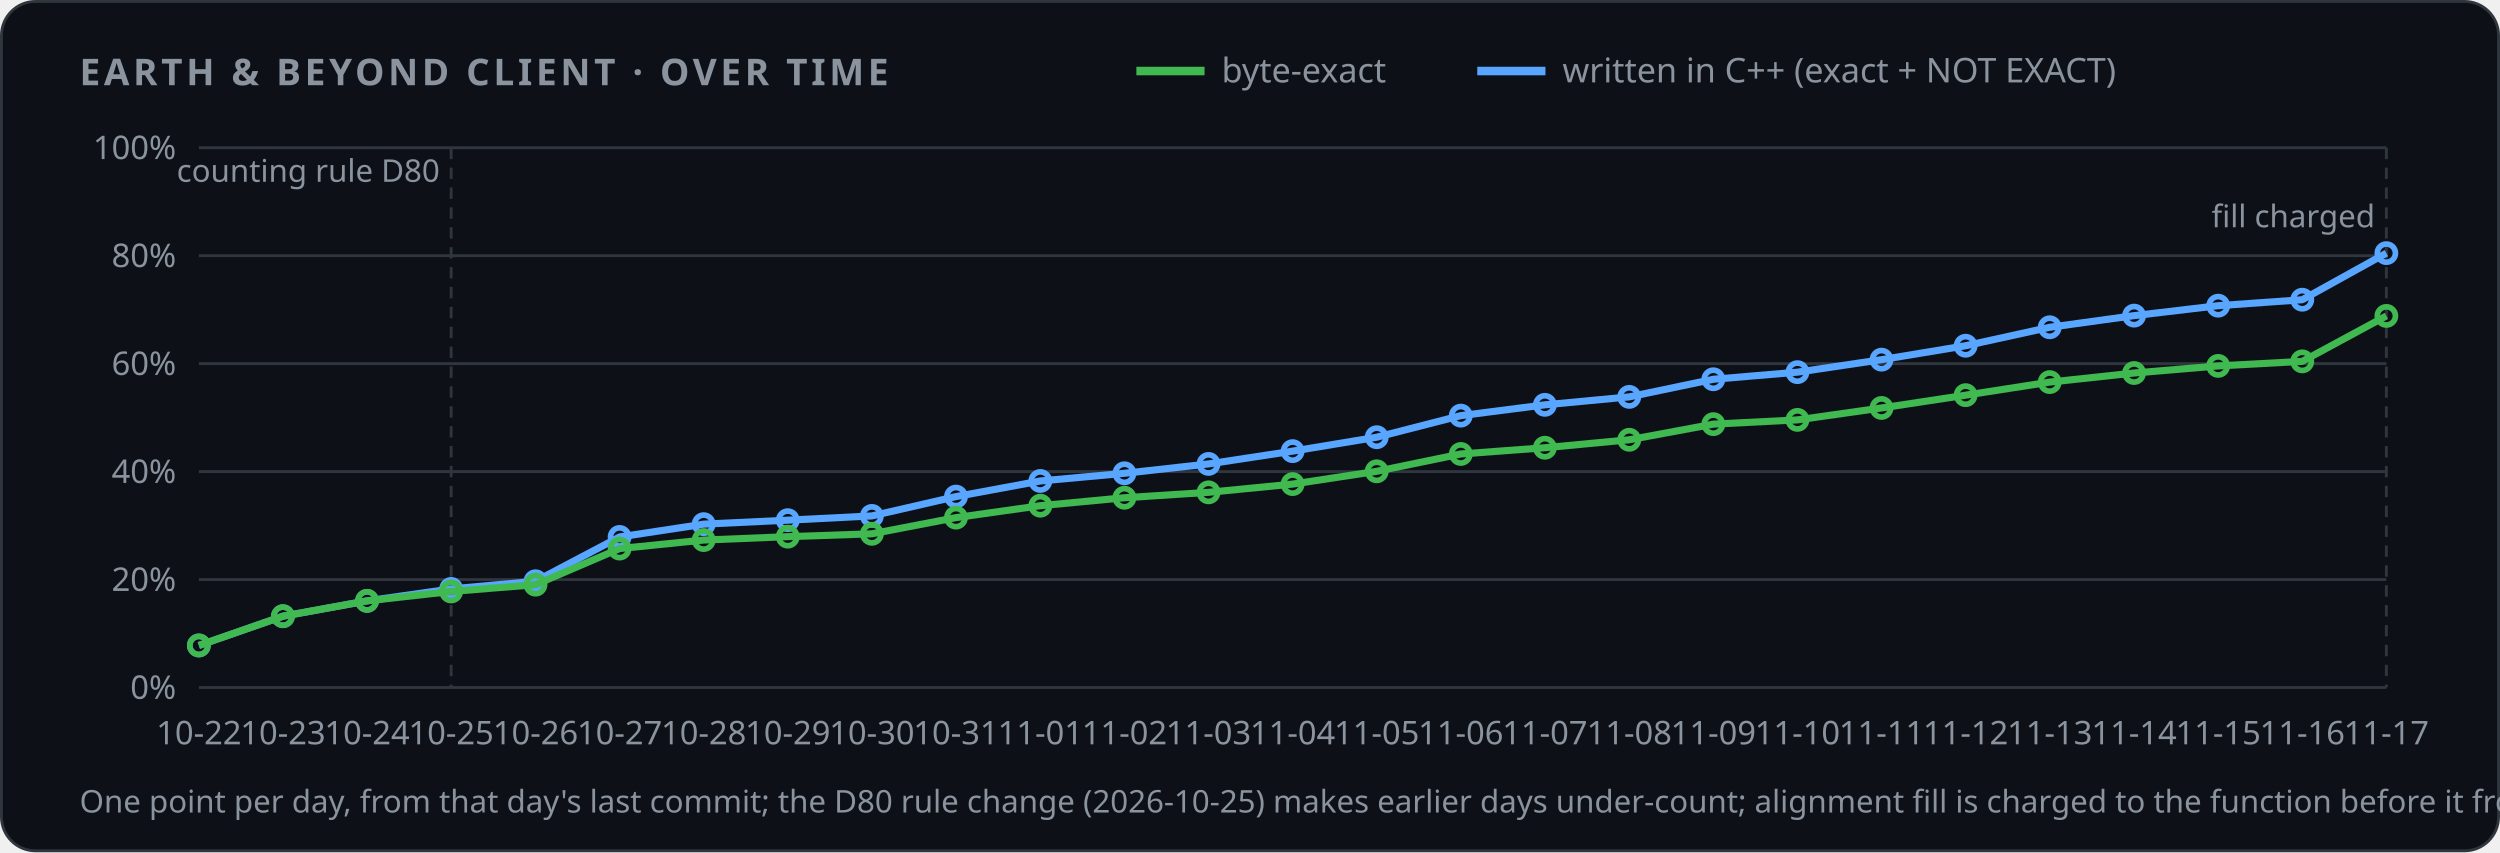
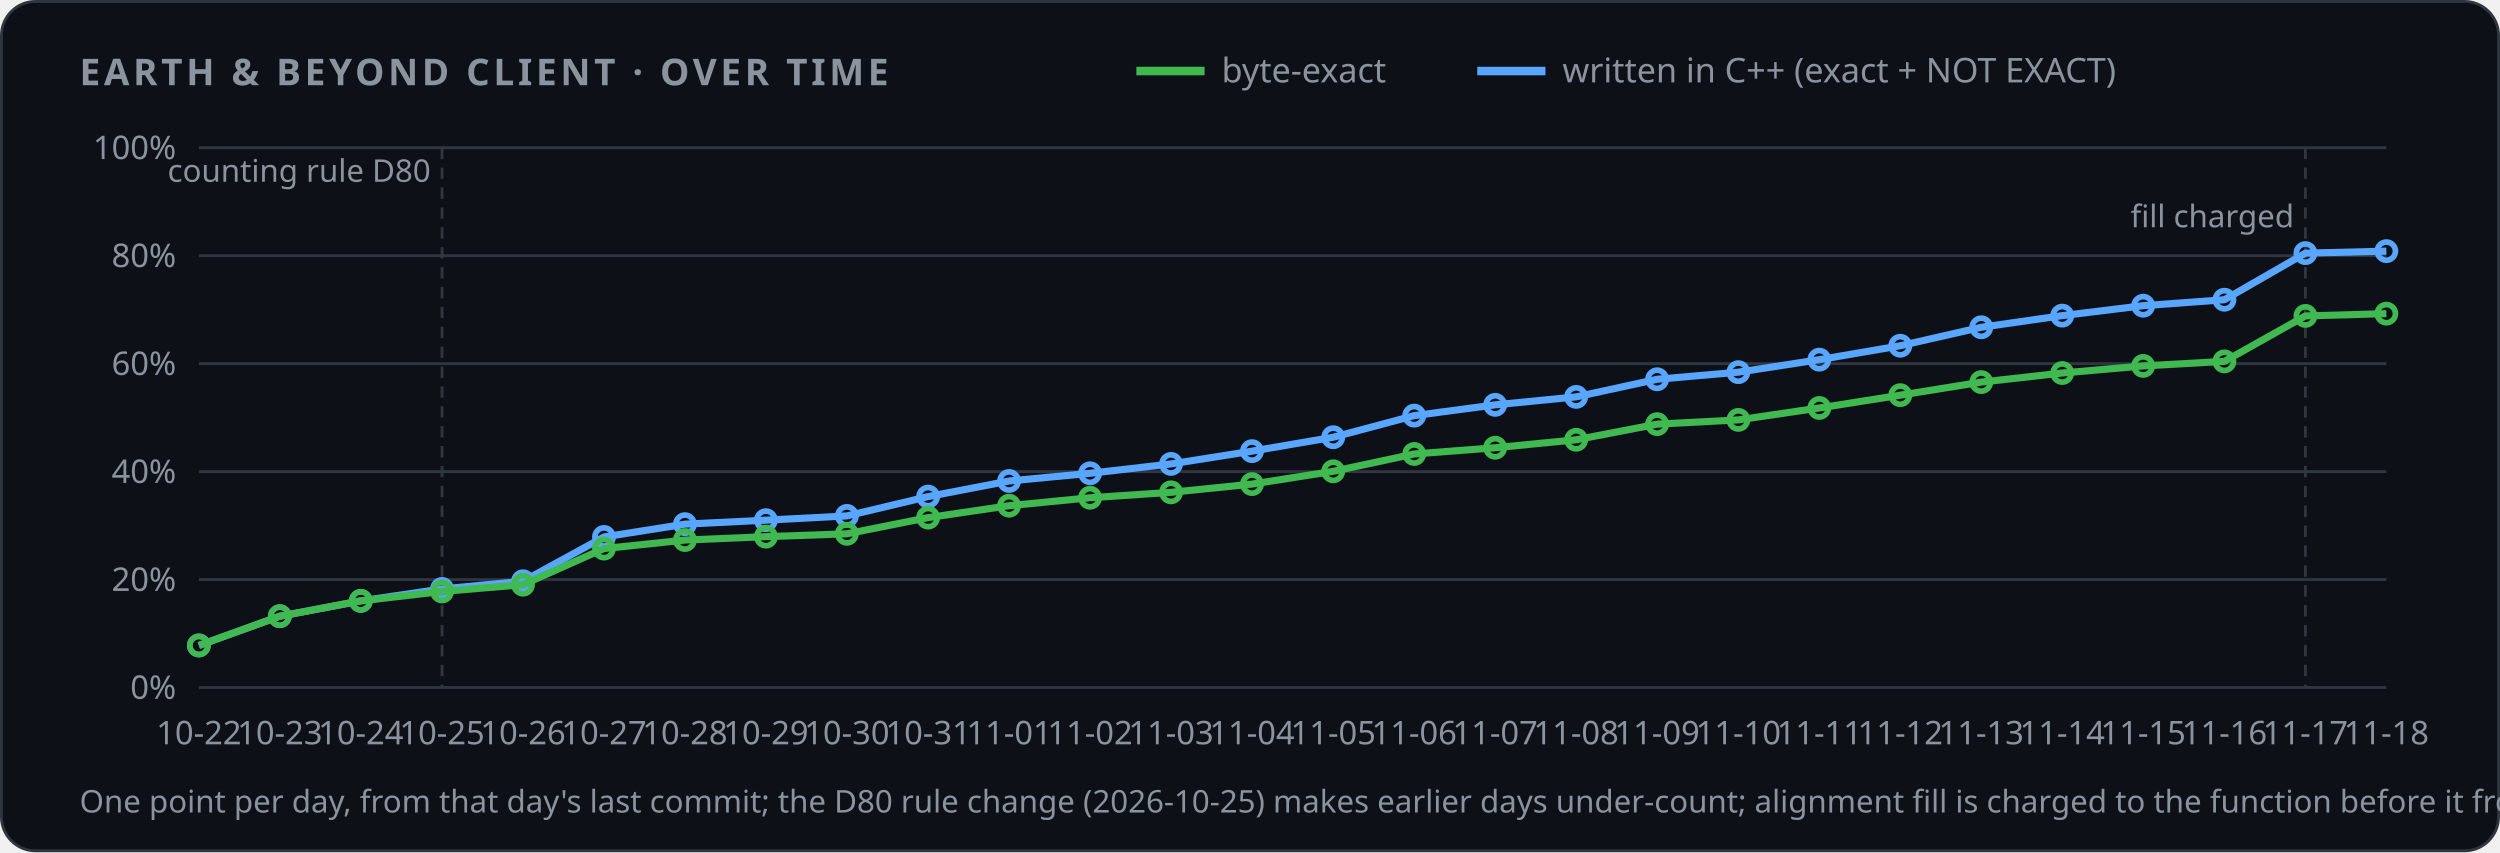
<svg xmlns="http://www.w3.org/2000/svg" width="880" height="300" viewBox="0 0 880 300" role="img" aria-labelledby="title desc">
  <style>
    .card { fill: #0d1117; stroke: #30363d; } .strong { fill: #f0f6fc; } .muted { fill: #8b949e; }
    .grid { stroke: #30363d; } .up { fill: #3fb950; } .down { fill: #f85149; }
    .s-exact { fill: #3fb950; } .s-notexact { fill: #d29922; } .s-stub { fill: #a371f7; }
    .s-third { fill: #238636; } .s-linker { fill: #1b4d2b; } .s-unattr { fill: #30363d; }
    .l-exact { stroke: #3fb950; } .l-written { stroke: #58a6ff; }
    @media (prefers-color-scheme: light) {
      .card { fill: #ffffff; stroke: #d0d7de; } .strong { fill: #1f2328; } .muted { fill: #59636e; }
      .grid { stroke: #d0d7de; } .up { fill: #1a7f37; } .down { fill: #cf222e; }
      .s-exact { fill: #1a7f37; } .s-third { fill: #4ac26b; } .s-linker { fill: #aceebb; } .s-unattr { fill: #d0d7de; }
      .l-exact { stroke: #1a7f37; } .l-written { stroke: #0969da; }
    }
  </style>
  <rect class="card" x="0.5" y="0.5" width="879" height="299" rx="12" />
  <g font-family="-apple-system,BlinkMacSystemFont,'Segoe UI','Noto Sans',Helvetica,Arial,sans-serif">
    <text x="28" y="30" class="muted" font-size="13" font-weight="600" letter-spacing="1.3">EARTH &amp; BEYOND CLIENT · OVER TIME</text>
    <line x1="400" x2="424" y1="25" y2="25" class="l-exact" stroke-width="3" />
    <text x="430" y="29" class="muted" font-size="12">byte-exact</text>
    <line x1="520" x2="544" y1="25" y2="25" class="l-written" stroke-width="3" />
    <text x="550" y="29" class="muted" font-size="12">written in C++ (exact + NOT EXACT)</text>
    <line x1="70" x2="840" y1="242.0" y2="242.0" class="grid" />
    <text x="62" y="246.0" class="muted" font-size="11.5" text-anchor="end">0%</text>
    <line x1="70" x2="840" y1="204.0" y2="204.0" class="grid" />
    <text x="62" y="208.0" class="muted" font-size="11.5" text-anchor="end">20%</text>
    <line x1="70" x2="840" y1="166.0" y2="166.0" class="grid" />
    <text x="62" y="170.0" class="muted" font-size="11.5" text-anchor="end">40%</text>
    <line x1="70" x2="840" y1="128.0" y2="128.0" class="grid" />
    <text x="62" y="132.0" class="muted" font-size="11.5" text-anchor="end">60%</text>
    <line x1="70" x2="840" y1="90.0" y2="90.0" class="grid" />
    <text x="62" y="94.0" class="muted" font-size="11.5" text-anchor="end">80%</text>
    <line x1="70" x2="840" y1="52.0" y2="52.0" class="grid" />
    <text x="62" y="56.0" class="muted" font-size="11.5" text-anchor="end">100%</text>
    <text x="70.0" y="262" class="muted" font-size="11.5" text-anchor="middle">10-22</text>
-     <text x="99.6" y="262" class="muted" font-size="11.5" text-anchor="middle">10-23</text>
-     <text x="129.2" y="262" class="muted" font-size="11.5" text-anchor="middle">10-24</text>
-     <text x="158.8" y="262" class="muted" font-size="11.5" text-anchor="middle">10-25</text>
-     <text x="188.5" y="262" class="muted" font-size="11.5" text-anchor="middle">10-26</text>
-     <text x="218.1" y="262" class="muted" font-size="11.5" text-anchor="middle">10-27</text>
-     <text x="247.7" y="262" class="muted" font-size="11.5" text-anchor="middle">10-28</text>
-     <text x="277.3" y="262" class="muted" font-size="11.5" text-anchor="middle">10-29</text>
-     <text x="306.9" y="262" class="muted" font-size="11.5" text-anchor="middle">10-30</text>
-     <text x="336.5" y="262" class="muted" font-size="11.5" text-anchor="middle">10-31</text>
-     <text x="366.2" y="262" class="muted" font-size="11.5" text-anchor="middle">11-01</text>
-     <text x="395.8" y="262" class="muted" font-size="11.5" text-anchor="middle">11-02</text>
-     <text x="425.4" y="262" class="muted" font-size="11.5" text-anchor="middle">11-03</text>
-     <text x="455.0" y="262" class="muted" font-size="11.5" text-anchor="middle">11-04</text>
-     <text x="484.6" y="262" class="muted" font-size="11.5" text-anchor="middle">11-05</text>
-     <text x="514.2" y="262" class="muted" font-size="11.5" text-anchor="middle">11-06</text>
-     <text x="543.8" y="262" class="muted" font-size="11.5" text-anchor="middle">11-07</text>
-     <text x="573.5" y="262" class="muted" font-size="11.5" text-anchor="middle">11-08</text>
-     <text x="603.1" y="262" class="muted" font-size="11.5" text-anchor="middle">11-09</text>
-     <text x="632.7" y="262" class="muted" font-size="11.5" text-anchor="middle">11-10</text>
-     <text x="662.3" y="262" class="muted" font-size="11.5" text-anchor="middle">11-11</text>
-     <text x="691.9" y="262" class="muted" font-size="11.5" text-anchor="middle">11-12</text>
-     <text x="721.5" y="262" class="muted" font-size="11.5" text-anchor="middle">11-13</text>
-     <text x="751.2" y="262" class="muted" font-size="11.5" text-anchor="middle">11-14</text>
-     <text x="780.8" y="262" class="muted" font-size="11.5" text-anchor="middle">11-15</text>
-     <text x="810.4" y="262" class="muted" font-size="11.5" text-anchor="middle">11-16</text>
-     <text x="840.0" y="262" class="muted" font-size="11.5" text-anchor="middle">11-17</text>
-     <line x1="158.8" x2="158.8" y1="52" y2="242" class="grid" stroke-dasharray="4 3" />
-     <text x="154.8" y="64" class="muted" font-size="11" text-anchor="end">counting rule D80</text>
-     <line x1="840.0" x2="840.0" y1="52" y2="242" class="grid" stroke-dasharray="4 3" />
-     <text x="836.0" y="80" class="muted" font-size="11" text-anchor="end">fill charged</text>
-     <polyline points="70.0,227.2 99.6,216.9 129.2,211.5 158.8,207.3 188.5,204.6 218.1,189.0 247.7,184.5 277.3,183.1 306.9,181.6 336.5,174.8 366.2,169.3 395.8,166.6 425.4,163.3 455.0,158.8 484.6,153.9 514.2,146.3 543.8,142.5 573.5,139.7 603.1,133.5 632.7,131.0 662.3,126.6 691.9,121.7 721.5,115.2 751.2,111.1 780.8,107.6 810.4,105.5 840.0,89.1" fill="none" class="l-written" stroke-width="2.5" stroke-linejoin="round" />
+     <text x="98.5" y="262" class="muted" font-size="11.5" text-anchor="middle">10-23</text>
+     <text x="127.0" y="262" class="muted" font-size="11.5" text-anchor="middle">10-24</text>
+     <text x="155.6" y="262" class="muted" font-size="11.5" text-anchor="middle">10-25</text>
+     <text x="184.1" y="262" class="muted" font-size="11.5" text-anchor="middle">10-26</text>
+     <text x="212.6" y="262" class="muted" font-size="11.5" text-anchor="middle">10-27</text>
+     <text x="241.1" y="262" class="muted" font-size="11.5" text-anchor="middle">10-28</text>
+     <text x="269.6" y="262" class="muted" font-size="11.5" text-anchor="middle">10-29</text>
+     <text x="298.1" y="262" class="muted" font-size="11.5" text-anchor="middle">10-30</text>
+     <text x="326.7" y="262" class="muted" font-size="11.5" text-anchor="middle">10-31</text>
+     <text x="355.2" y="262" class="muted" font-size="11.5" text-anchor="middle">11-01</text>
+     <text x="383.7" y="262" class="muted" font-size="11.5" text-anchor="middle">11-02</text>
+     <text x="412.2" y="262" class="muted" font-size="11.5" text-anchor="middle">11-03</text>
+     <text x="440.7" y="262" class="muted" font-size="11.5" text-anchor="middle">11-04</text>
+     <text x="469.3" y="262" class="muted" font-size="11.5" text-anchor="middle">11-05</text>
+     <text x="497.8" y="262" class="muted" font-size="11.5" text-anchor="middle">11-06</text>
+     <text x="526.3" y="262" class="muted" font-size="11.5" text-anchor="middle">11-07</text>
+     <text x="554.8" y="262" class="muted" font-size="11.5" text-anchor="middle">11-08</text>
+     <text x="583.3" y="262" class="muted" font-size="11.5" text-anchor="middle">11-09</text>
+     <text x="611.9" y="262" class="muted" font-size="11.5" text-anchor="middle">11-10</text>
+     <text x="640.4" y="262" class="muted" font-size="11.5" text-anchor="middle">11-11</text>
+     <text x="668.9" y="262" class="muted" font-size="11.5" text-anchor="middle">11-12</text>
+     <text x="697.4" y="262" class="muted" font-size="11.5" text-anchor="middle">11-13</text>
+     <text x="725.9" y="262" class="muted" font-size="11.5" text-anchor="middle">11-14</text>
+     <text x="754.4" y="262" class="muted" font-size="11.5" text-anchor="middle">11-15</text>
+     <text x="783.0" y="262" class="muted" font-size="11.5" text-anchor="middle">11-16</text>
+     <text x="811.5" y="262" class="muted" font-size="11.5" text-anchor="middle">11-17</text>
+     <text x="840.0" y="262" class="muted" font-size="11.5" text-anchor="middle">11-18</text>
+     <line x1="155.6" x2="155.6" y1="52" y2="242" class="grid" stroke-dasharray="4 3" />
+     <text x="151.6" y="64" class="muted" font-size="11" text-anchor="end">counting rule D80</text>
+     <line x1="811.5" x2="811.5" y1="52" y2="242" class="grid" stroke-dasharray="4 3" />
+     <text x="807.5" y="80" class="muted" font-size="11" text-anchor="end">fill charged</text>
+     <polyline points="70.0,227.2 98.5,216.9 127.0,211.5 155.6,207.3 184.1,204.6 212.6,189.0 241.1,184.5 269.6,183.1 298.1,181.6 326.7,174.8 355.2,169.3 383.7,166.6 412.2,163.3 440.7,158.8 469.3,153.9 497.8,146.3 526.3,142.5 554.8,139.7 583.3,133.5 611.9,131.0 640.4,126.6 668.9,121.7 697.4,115.2 725.9,111.1 754.4,107.6 783.0,105.5 811.5,89.1 840.0,88.4" fill="none" class="l-written" stroke-width="2.5" stroke-linejoin="round" />
    <circle cx="70.0" cy="227.2" r="3.2" class="l-written" fill="none" stroke-width="2" />
-     <circle cx="99.6" cy="216.9" r="3.2" class="l-written" fill="none" stroke-width="2" />
-     <circle cx="129.2" cy="211.5" r="3.2" class="l-written" fill="none" stroke-width="2" />
-     <circle cx="158.8" cy="207.3" r="3.2" class="l-written" fill="none" stroke-width="2" />
-     <circle cx="188.5" cy="204.6" r="3.2" class="l-written" fill="none" stroke-width="2" />
-     <circle cx="218.1" cy="189.0" r="3.2" class="l-written" fill="none" stroke-width="2" />
-     <circle cx="247.7" cy="184.5" r="3.2" class="l-written" fill="none" stroke-width="2" />
-     <circle cx="277.3" cy="183.1" r="3.2" class="l-written" fill="none" stroke-width="2" />
-     <circle cx="306.9" cy="181.6" r="3.2" class="l-written" fill="none" stroke-width="2" />
-     <circle cx="336.5" cy="174.8" r="3.2" class="l-written" fill="none" stroke-width="2" />
-     <circle cx="366.2" cy="169.3" r="3.2" class="l-written" fill="none" stroke-width="2" />
-     <circle cx="395.8" cy="166.6" r="3.2" class="l-written" fill="none" stroke-width="2" />
-     <circle cx="425.4" cy="163.3" r="3.2" class="l-written" fill="none" stroke-width="2" />
-     <circle cx="455.0" cy="158.8" r="3.2" class="l-written" fill="none" stroke-width="2" />
-     <circle cx="484.6" cy="153.9" r="3.2" class="l-written" fill="none" stroke-width="2" />
-     <circle cx="514.2" cy="146.3" r="3.2" class="l-written" fill="none" stroke-width="2" />
-     <circle cx="543.8" cy="142.5" r="3.2" class="l-written" fill="none" stroke-width="2" />
-     <circle cx="573.5" cy="139.7" r="3.2" class="l-written" fill="none" stroke-width="2" />
-     <circle cx="603.1" cy="133.5" r="3.2" class="l-written" fill="none" stroke-width="2" />
-     <circle cx="632.7" cy="131.0" r="3.2" class="l-written" fill="none" stroke-width="2" />
-     <circle cx="662.3" cy="126.6" r="3.2" class="l-written" fill="none" stroke-width="2" />
-     <circle cx="691.9" cy="121.7" r="3.2" class="l-written" fill="none" stroke-width="2" />
-     <circle cx="721.5" cy="115.2" r="3.2" class="l-written" fill="none" stroke-width="2" />
-     <circle cx="751.2" cy="111.1" r="3.2" class="l-written" fill="none" stroke-width="2" />
-     <circle cx="780.8" cy="107.6" r="3.2" class="l-written" fill="none" stroke-width="2" />
-     <circle cx="810.4" cy="105.5" r="3.2" class="l-written" fill="none" stroke-width="2" />
-     <circle cx="840.0" cy="89.1" r="3.2" class="l-written" fill="none" stroke-width="2" />
-     <polyline points="70.0,227.2 99.6,216.9 129.2,211.5 158.8,208.2 188.5,205.8 218.1,193.1 247.7,190.1 277.3,188.9 306.9,187.9 336.5,182.2 366.2,178.0 395.8,175.2 425.4,173.3 455.0,170.4 484.6,165.9 514.2,159.8 543.8,157.6 573.5,154.8 603.1,149.3 632.7,147.8 662.3,143.6 691.9,139.1 721.5,134.5 751.2,131.3 780.8,128.8 810.4,127.2 840.0,111.2" fill="none" class="l-exact" stroke-width="2.5" stroke-linejoin="round" />
+     <circle cx="98.5" cy="216.9" r="3.2" class="l-written" fill="none" stroke-width="2" />
+     <circle cx="127.0" cy="211.5" r="3.2" class="l-written" fill="none" stroke-width="2" />
+     <circle cx="155.6" cy="207.3" r="3.2" class="l-written" fill="none" stroke-width="2" />
+     <circle cx="184.1" cy="204.6" r="3.2" class="l-written" fill="none" stroke-width="2" />
+     <circle cx="212.6" cy="189.0" r="3.2" class="l-written" fill="none" stroke-width="2" />
+     <circle cx="241.1" cy="184.5" r="3.2" class="l-written" fill="none" stroke-width="2" />
+     <circle cx="269.6" cy="183.1" r="3.2" class="l-written" fill="none" stroke-width="2" />
+     <circle cx="298.1" cy="181.6" r="3.2" class="l-written" fill="none" stroke-width="2" />
+     <circle cx="326.7" cy="174.8" r="3.2" class="l-written" fill="none" stroke-width="2" />
+     <circle cx="355.2" cy="169.3" r="3.2" class="l-written" fill="none" stroke-width="2" />
+     <circle cx="383.7" cy="166.6" r="3.2" class="l-written" fill="none" stroke-width="2" />
+     <circle cx="412.2" cy="163.3" r="3.2" class="l-written" fill="none" stroke-width="2" />
+     <circle cx="440.7" cy="158.8" r="3.2" class="l-written" fill="none" stroke-width="2" />
+     <circle cx="469.3" cy="153.9" r="3.2" class="l-written" fill="none" stroke-width="2" />
+     <circle cx="497.8" cy="146.3" r="3.2" class="l-written" fill="none" stroke-width="2" />
+     <circle cx="526.3" cy="142.5" r="3.2" class="l-written" fill="none" stroke-width="2" />
+     <circle cx="554.8" cy="139.7" r="3.2" class="l-written" fill="none" stroke-width="2" />
+     <circle cx="583.3" cy="133.5" r="3.2" class="l-written" fill="none" stroke-width="2" />
+     <circle cx="611.9" cy="131.0" r="3.2" class="l-written" fill="none" stroke-width="2" />
+     <circle cx="640.4" cy="126.6" r="3.2" class="l-written" fill="none" stroke-width="2" />
+     <circle cx="668.9" cy="121.7" r="3.2" class="l-written" fill="none" stroke-width="2" />
+     <circle cx="697.4" cy="115.2" r="3.2" class="l-written" fill="none" stroke-width="2" />
+     <circle cx="725.9" cy="111.1" r="3.2" class="l-written" fill="none" stroke-width="2" />
+     <circle cx="754.4" cy="107.6" r="3.2" class="l-written" fill="none" stroke-width="2" />
+     <circle cx="783.0" cy="105.5" r="3.2" class="l-written" fill="none" stroke-width="2" />
+     <circle cx="811.5" cy="89.1" r="3.2" class="l-written" fill="none" stroke-width="2" />
+     <circle cx="840.0" cy="88.4" r="3.2" class="l-written" fill="none" stroke-width="2" />
+     <polyline points="70.0,227.2 98.5,216.9 127.0,211.5 155.6,208.2 184.1,205.8 212.6,193.1 241.1,190.1 269.6,188.9 298.1,187.9 326.7,182.2 355.2,178.0 383.7,175.2 412.2,173.3 440.7,170.4 469.3,165.9 497.8,159.8 526.3,157.6 554.8,154.8 583.3,149.3 611.9,147.8 640.4,143.6 668.9,139.1 697.4,134.5 725.9,131.3 754.4,128.8 783.0,127.2 811.5,111.2 840.0,110.4" fill="none" class="l-exact" stroke-width="2.5" stroke-linejoin="round" />
    <circle cx="70.0" cy="227.2" r="3.2" class="l-exact" fill="none" stroke-width="2" />
-     <circle cx="99.6" cy="216.9" r="3.2" class="l-exact" fill="none" stroke-width="2" />
-     <circle cx="129.2" cy="211.5" r="3.2" class="l-exact" fill="none" stroke-width="2" />
-     <circle cx="158.8" cy="208.2" r="3.2" class="l-exact" fill="none" stroke-width="2" />
-     <circle cx="188.5" cy="205.8" r="3.2" class="l-exact" fill="none" stroke-width="2" />
-     <circle cx="218.1" cy="193.1" r="3.2" class="l-exact" fill="none" stroke-width="2" />
-     <circle cx="247.7" cy="190.1" r="3.2" class="l-exact" fill="none" stroke-width="2" />
-     <circle cx="277.3" cy="188.9" r="3.2" class="l-exact" fill="none" stroke-width="2" />
-     <circle cx="306.9" cy="187.9" r="3.2" class="l-exact" fill="none" stroke-width="2" />
-     <circle cx="336.5" cy="182.2" r="3.2" class="l-exact" fill="none" stroke-width="2" />
-     <circle cx="366.2" cy="178.0" r="3.2" class="l-exact" fill="none" stroke-width="2" />
-     <circle cx="395.8" cy="175.2" r="3.2" class="l-exact" fill="none" stroke-width="2" />
-     <circle cx="425.4" cy="173.3" r="3.2" class="l-exact" fill="none" stroke-width="2" />
-     <circle cx="455.0" cy="170.4" r="3.2" class="l-exact" fill="none" stroke-width="2" />
-     <circle cx="484.6" cy="165.9" r="3.2" class="l-exact" fill="none" stroke-width="2" />
-     <circle cx="514.2" cy="159.8" r="3.2" class="l-exact" fill="none" stroke-width="2" />
-     <circle cx="543.8" cy="157.6" r="3.2" class="l-exact" fill="none" stroke-width="2" />
-     <circle cx="573.5" cy="154.8" r="3.2" class="l-exact" fill="none" stroke-width="2" />
-     <circle cx="603.1" cy="149.3" r="3.2" class="l-exact" fill="none" stroke-width="2" />
-     <circle cx="632.7" cy="147.8" r="3.2" class="l-exact" fill="none" stroke-width="2" />
-     <circle cx="662.3" cy="143.6" r="3.2" class="l-exact" fill="none" stroke-width="2" />
-     <circle cx="691.9" cy="139.1" r="3.2" class="l-exact" fill="none" stroke-width="2" />
-     <circle cx="721.5" cy="134.5" r="3.2" class="l-exact" fill="none" stroke-width="2" />
-     <circle cx="751.2" cy="131.3" r="3.2" class="l-exact" fill="none" stroke-width="2" />
-     <circle cx="780.8" cy="128.8" r="3.2" class="l-exact" fill="none" stroke-width="2" />
-     <circle cx="810.4" cy="127.2" r="3.2" class="l-exact" fill="none" stroke-width="2" />
-     <circle cx="840.0" cy="111.2" r="3.2" class="l-exact" fill="none" stroke-width="2" />
+     <circle cx="98.5" cy="216.9" r="3.2" class="l-exact" fill="none" stroke-width="2" />
+     <circle cx="127.0" cy="211.5" r="3.2" class="l-exact" fill="none" stroke-width="2" />
+     <circle cx="155.6" cy="208.2" r="3.2" class="l-exact" fill="none" stroke-width="2" />
+     <circle cx="184.1" cy="205.8" r="3.2" class="l-exact" fill="none" stroke-width="2" />
+     <circle cx="212.6" cy="193.1" r="3.2" class="l-exact" fill="none" stroke-width="2" />
+     <circle cx="241.1" cy="190.1" r="3.2" class="l-exact" fill="none" stroke-width="2" />
+     <circle cx="269.6" cy="188.9" r="3.2" class="l-exact" fill="none" stroke-width="2" />
+     <circle cx="298.1" cy="187.9" r="3.2" class="l-exact" fill="none" stroke-width="2" />
+     <circle cx="326.7" cy="182.2" r="3.2" class="l-exact" fill="none" stroke-width="2" />
+     <circle cx="355.2" cy="178.0" r="3.2" class="l-exact" fill="none" stroke-width="2" />
+     <circle cx="383.7" cy="175.2" r="3.2" class="l-exact" fill="none" stroke-width="2" />
+     <circle cx="412.2" cy="173.3" r="3.2" class="l-exact" fill="none" stroke-width="2" />
+     <circle cx="440.7" cy="170.4" r="3.2" class="l-exact" fill="none" stroke-width="2" />
+     <circle cx="469.3" cy="165.9" r="3.2" class="l-exact" fill="none" stroke-width="2" />
+     <circle cx="497.8" cy="159.8" r="3.2" class="l-exact" fill="none" stroke-width="2" />
+     <circle cx="526.3" cy="157.6" r="3.2" class="l-exact" fill="none" stroke-width="2" />
+     <circle cx="554.8" cy="154.8" r="3.2" class="l-exact" fill="none" stroke-width="2" />
+     <circle cx="583.3" cy="149.3" r="3.2" class="l-exact" fill="none" stroke-width="2" />
+     <circle cx="611.9" cy="147.8" r="3.2" class="l-exact" fill="none" stroke-width="2" />
+     <circle cx="640.4" cy="143.6" r="3.2" class="l-exact" fill="none" stroke-width="2" />
+     <circle cx="668.9" cy="139.1" r="3.2" class="l-exact" fill="none" stroke-width="2" />
+     <circle cx="697.4" cy="134.5" r="3.2" class="l-exact" fill="none" stroke-width="2" />
+     <circle cx="725.9" cy="131.3" r="3.2" class="l-exact" fill="none" stroke-width="2" />
+     <circle cx="754.4" cy="128.8" r="3.2" class="l-exact" fill="none" stroke-width="2" />
+     <circle cx="783.0" cy="127.2" r="3.2" class="l-exact" fill="none" stroke-width="2" />
+     <circle cx="811.5" cy="111.2" r="3.2" class="l-exact" fill="none" stroke-width="2" />
+     <circle cx="840.0" cy="110.4" r="3.2" class="l-exact" fill="none" stroke-width="2" />
    <text x="28" y="286" class="muted" font-size="11">One point per day, from that day's last commit; the D80 rule change (2026-10-25) makes earlier days under-count; alignment fill is charged to the function before it from 2026-11-17 on.</text>
  </g>
</svg>
